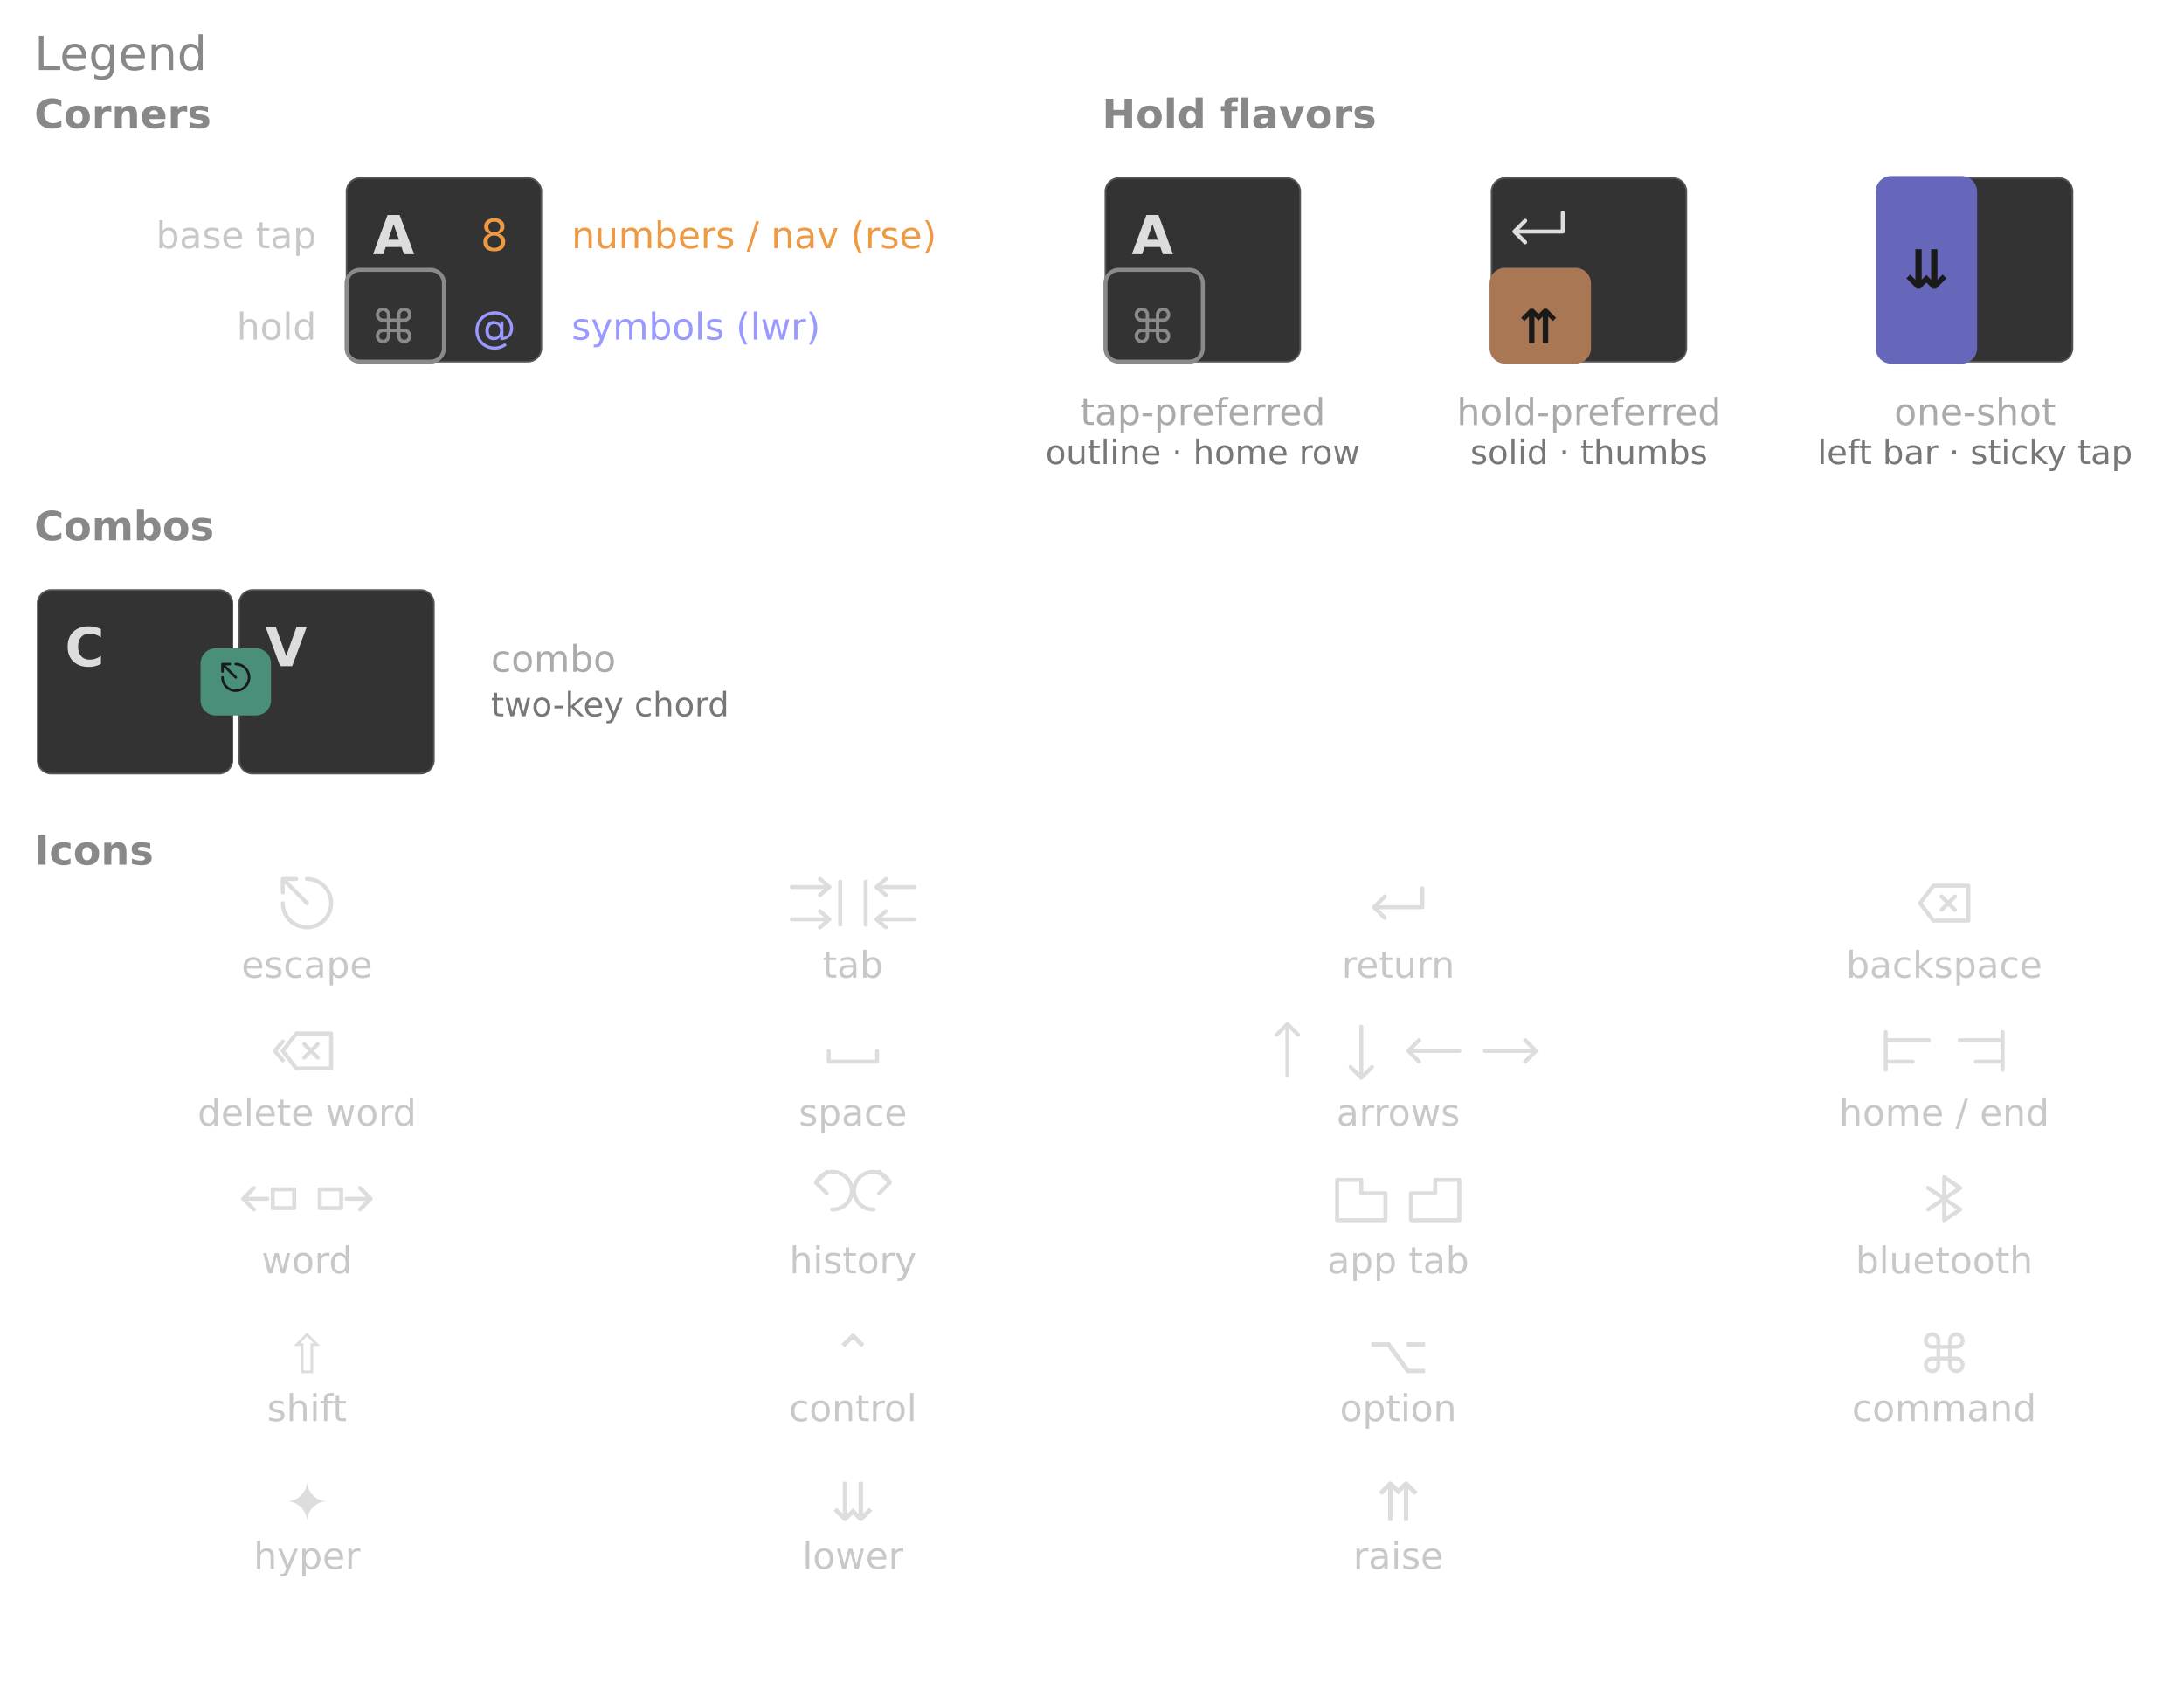
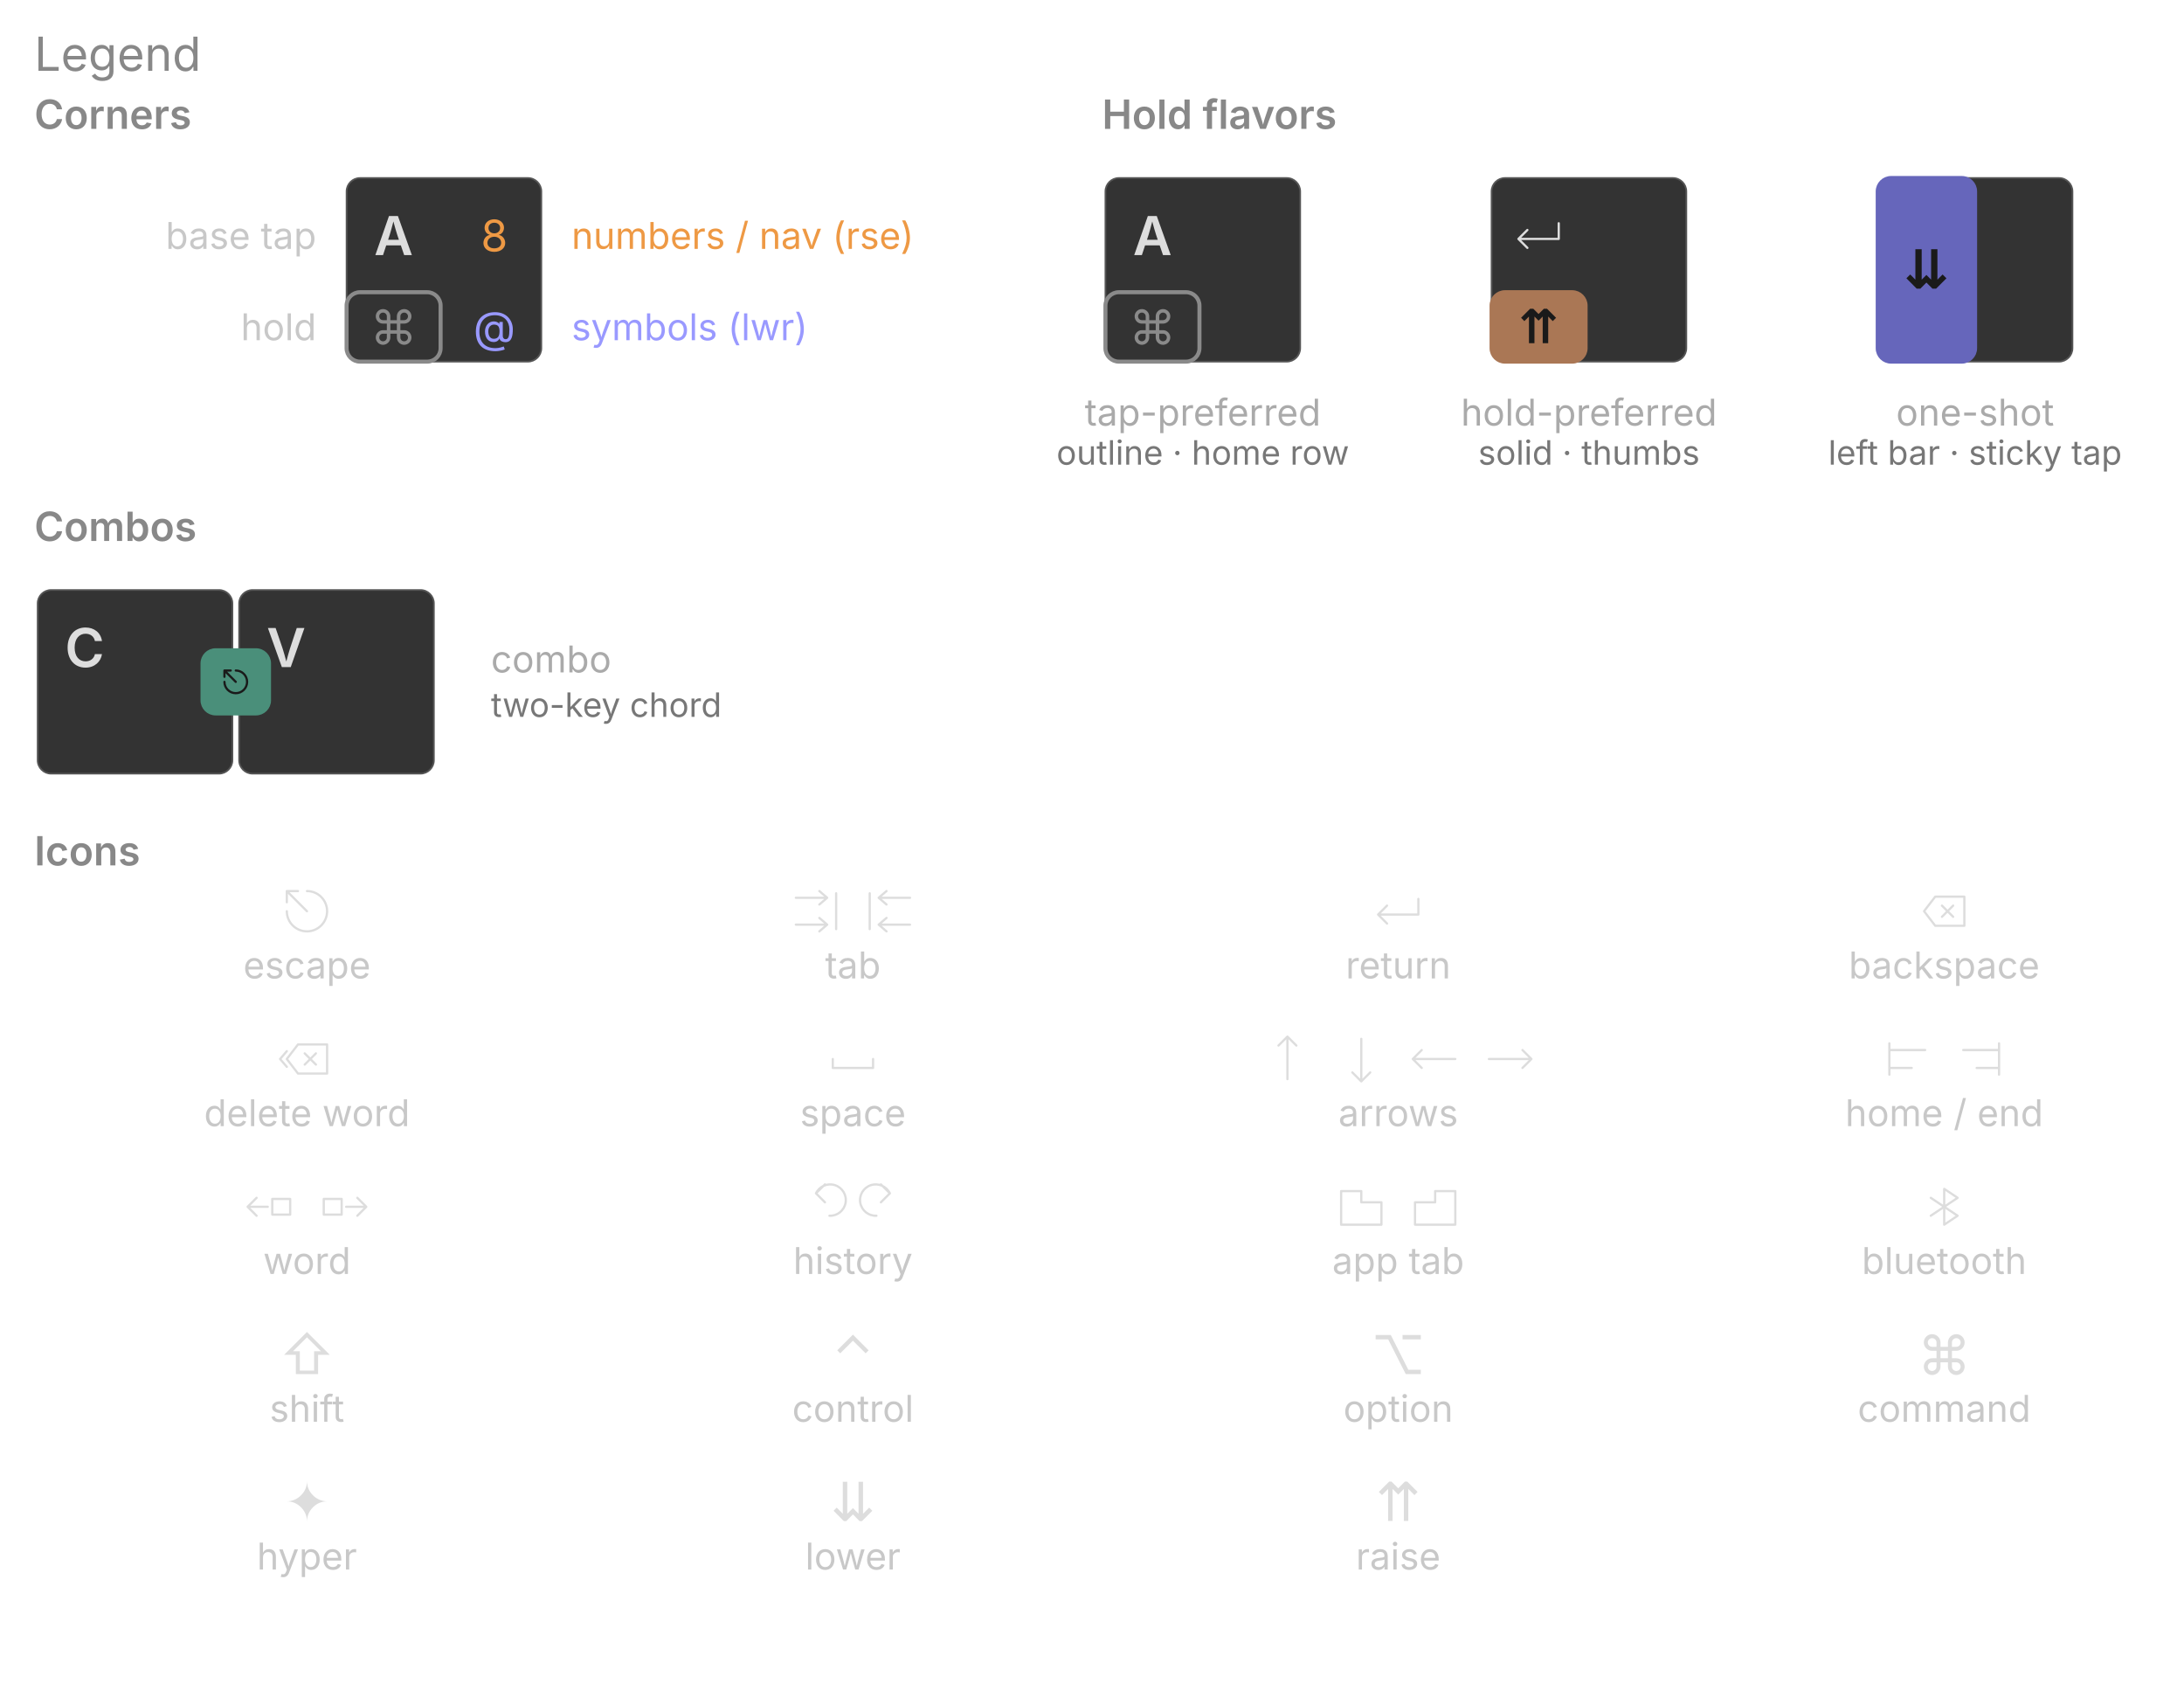
<svg xmlns="http://www.w3.org/2000/svg" class="keymap" width="650" height="507" viewBox="-10 -24 650.0 507.34">
-   <style>/* Cairo has no font fallback; DejaVu Sans has ⌘ ⌥ ⌃ ⇧ ✦ ⇊ ⇈. */
+   <style>/* Inter for letters. cairosvg uses only the first family, so marks
+        Inter lacks (✦ ⇊ ⇈) set .dejavu; browsers still walk the stack. */
    svg.keymap { background: #1e1e2e;
-                  font-family: "DejaVu Sans", "Segoe UI Symbol",
+                  font-family: Inter, "DejaVu Sans", "Segoe UI Symbol",
                              "Apple Symbols", sans-serif; }
+     text.dejavu { font-family: "DejaVu Sans", "Segoe UI Symbol",
+                   "Apple Symbols", sans-serif; }
    rect.keycap { fill: #333333; stroke: #555555; stroke-width: 0.5px; }
    text { fill: #c8c8c8; text-anchor: middle; dominant-baseline: central; }
    text.base { font-size: 16px; font-weight: 600; fill: #dddddd; }
    text.hold { font-size: 11px; }
    text.sym { font-size: 13px; fill: #9999ff; }
    text.num { font-size: 13px; fill: #ee9944; }
    text.oneshot { font-size: 12px; font-weight: 600; }
-     use.glyph { fill: none; stroke: #c8c8c8; stroke-width: 2.5px;
+     use.glyph { fill: none; stroke: #c8c8c8; stroke-width: 2px;
                stroke-linecap: round; stroke-linejoin: round; }
-     use.glyph.base { stroke: #dddddd; stroke-width: 3px; }
+     use.glyph.base { stroke: #dddddd; }
    use.glyph.sym { stroke: #9999ff; }
    use.glyph.num { stroke: #ee9944; }
    use.glyph.hold.tap-preferred.mod { stroke: #8a8a8a; }
    use.glyph.hold.hold-preferred.mod, use.glyph.oneshot.mod { stroke: #d0d0d0; }
    use.glyph.hold.hold-preferred.sym, use.glyph.oneshot.sym,
    use.glyph.hold.hold-preferred.nav, use.glyph.oneshot.nav { stroke: #1a1a1a; }
    use.glyph.hold.tap-preferred.sym { stroke: #9999ff; }
    use.glyph.hold.tap-preferred.nav { stroke: #ee9944; }
    rect.hold-box { stroke-width: 1.2px; }
    rect.hold-box.tap-preferred.mod { fill: none; stroke: #8a8a8a; }
    rect.hold-box.tap-preferred.sym { fill: none; stroke: #9999ff; }
    rect.hold-box.tap-preferred.nav { fill: none; stroke: #ee9944; }
    rect.hold-box.hold-preferred.mod { fill: #4a4a4a; stroke: #4a4a4a; }
    rect.hold-box.hold-preferred.sym { fill: #6666bb; stroke: #6666bb; }
    rect.hold-box.hold-preferred.nav { fill: #aa7755; stroke: #aa7755; }
    rect.hold-box.oneshot.mod { fill: #4a4a4a; stroke: #4a4a4a; }
    rect.hold-box.oneshot.sym { fill: #6666bb; stroke: #6666bb; }
    rect.hold-box.oneshot.nav { fill: #aa7755; stroke: #aa7755; }
    text.hold.hold-preferred.mod, text.oneshot.mod { fill: #d0d0d0; font-weight: 700; }
    text.hold.hold-preferred.sym, text.oneshot.sym,
    text.hold.hold-preferred.nav, text.oneshot.nav { fill: #1a1a1a; font-weight: 700; }
    text.hold.tap-preferred { fill: #8a8a8a; }
    text.hold.symbol { font-size: 14px; }
    text.oneshot.symbol { font-size: 16px; }
    text.title { font-size: 14px; fill: #888888; text-anchor: start; }
    rect.combo-badge { fill: #4a8f7a; stroke: #4a8f7a; }
    use.glyph.combo { stroke: #1a1a1a; stroke-width: 3.5px; }
    text.combo { font-size: 9px; font-weight: 700; fill: #1a1a1a; }
text.section { font-size: 12px; fill: #888888; text-anchor: start;
                   font-weight: 600; }
    text.callout { font-size: 11px; fill: #c8c8c8; }
    text.callout.end { text-anchor: end; }
    text.callout.start { text-anchor: start; }
    text.callout.sym { fill: #9999ff; }
    text.callout.num { fill: #ee9944; }
    text.caption { font-size: 11px; fill: #aaaaaa; text-anchor: middle; }
    text.caption.sub { font-size: 10px; fill: #777777; }
    text.caption.start { text-anchor: start; }
    text.glyph-label { font-size: 11px; fill: #c8c8c8; text-anchor: middle; }
    text.legend-symbol { font-size: 16px; fill: #dddddd; }</style>
  <defs>
-     <path id="glyph_backspace" class="symbol" transform="scale(0.4) translate(-24,-30)" d="M22,19l10,10 M22,29l10-10 M6,24l10,13h26v-26h-26z" />
-     <path id="glyph_delete-word" class="symbol" transform="scale(0.4) translate(-24,-30)" d="M22,19l10,10 M22,29l10-10 M6,24l10,13h26v-26h-26z M6,17l-6,7,6,7" />
-     <path id="glyph_return" class="symbol" transform="scale(0.4) translate(-24,-30)" d="M42,13V27H6 m8-8l-8,8l8,8" />
-     <path id="glyph_space" class="symbol" transform="scale(0.4) translate(-24,-30)" d="M42,24V32H6V24" />
-     <path id="glyph_escape" class="symbol" transform="scale(0.4) translate(-24,-30)" d="M24,24l-18-18 m0,10v-10h10 M24,6A18,18,0,1,1,6,24" />
-     <path id="glyph_up" class="symbol" transform="scale(0.4) translate(-24,-30)" d="M24,42v-36 m-8,6l8-8l8,8" />
-     <path id="glyph_down" class="symbol" transform="scale(0.4) translate(-24,-30)" d="M24,6v36 m-8,-6l8,8l8-8" />
-     <path id="glyph_left" class="symbol" transform="scale(0.4) translate(-24,-30)" d="M42,24h-36 m6-8l-8,8l8,8" />
-     <path id="glyph_right" class="symbol" transform="scale(0.4) translate(-24,-30)" d="M6,24h36 m-6-8l8,8l-8,8" />
-     <path id="glyph_tab" class="symbol" transform="scale(0.4) translate(-24,-30)" d="M6,12H32m-5-6l7,6l-7,6 M6,36H32m-5-6l7,6l-7,6 M42,8v32" />
-     <path id="glyph_btab" class="symbol" transform="scale(0.4) translate(-24,-30)" d="M42,12H16m5-6l-7,6l7,6 M42,36H16m5-6l-7,6l7,6 M6,8v32" />
-     <path id="glyph_home" class="symbol" transform="scale(0.4) translate(-24,-30)" d="M8,10v28 M8,16h32 M8,32h20" />
-     <path id="glyph_end" class="symbol" transform="scale(0.4) translate(-24,-30)" d="M40,10v28 M8,16h32 M20,32h20" />
-     <path id="glyph_word-left" class="symbol" transform="scale(0.4) translate(-24,-30)" d="M22,24h-16m6-8l-8,8l8,8 M26,17h16v14h-16z" />
-     <path id="glyph_word-right" class="symbol" transform="scale(0.4) translate(-24,-30)" d="M6,17h16v14h-16z M26,24h16m-6-8l8,8l-8,8" />
-     <path id="glyph_hist-back" class="symbol" transform="scale(0.4) translate(-24,-30)" d="M36,32A14,14 0 1 0 24,12m8-8l-8,8l8,8" />
-     <path id="glyph_hist-fwd" class="symbol" transform="scale(0.4) translate(-24,-30)" d="M12,32A14,14 0 1 1 24,12m-8-8l8,8l-8,8" />
-     <path id="glyph_app-tab-prev" class="symbol" transform="scale(0.4) translate(-24,-30)" d="M6,10h18v10h18v20H6z" />
-     <path id="glyph_app-tab-next" class="symbol" transform="scale(0.4) translate(-24,-30)" d="M6,20h18v-10h18v30H6z" />
-     <path id="glyph_bluetooth" class="symbol" transform="scale(0.4) translate(-24,-30)" d="M12,16 L36,32 L24,40 L24,8 L36,16 L12,32" />
+     <path id="glyph_backspace" class="symbol" transform="scale(0.333333) translate(-24,-24)" d="M22,19l10,10 M22,29l10-10 M6,24l10,13h26v-26h-26z" />
+     <path id="glyph_delete-word" class="symbol" transform="scale(0.333333) translate(-24,-24)" d="M22,19l10,10 M22,29l10-10 M6,24l10,13h26v-26h-26z M6,17l-6,7,6,7" />
+     <path id="glyph_return" class="symbol" transform="scale(0.333333) translate(-24,-24)" d="M42,13V27H6 m8-8l-8,8l8,8" />
+     <path id="glyph_space" class="symbol" transform="scale(0.333333) translate(-24,-24)" d="M42,24V32H6V24" />
+     <path id="glyph_escape" class="symbol" transform="scale(0.333333) translate(-24,-24)" d="M24,24l-18-18 m0,10v-10h10 M24,6A18,18,0,1,1,6,24" />
+     <path id="glyph_up" class="symbol" transform="scale(0.333333) translate(-24,-24)" d="M24,42v-36 m-8,6l8-8l8,8" />
+     <path id="glyph_down" class="symbol" transform="scale(0.333333) translate(-24,-24)" d="M24,6v36 m-8,-6l8,8l8-8" />
+     <path id="glyph_left" class="symbol" transform="scale(0.333333) translate(-24,-24)" d="M42,24h-36 m6-8l-8,8l8,8" />
+     <path id="glyph_right" class="symbol" transform="scale(0.333333) translate(-24,-24)" d="M6,24h36 m-6-8l8,8l-8,8" />
+     <path id="glyph_tab" class="symbol" transform="scale(0.333333) translate(-24,-24)" d="M6,12H32m-5-6l7,6l-7,6 M6,36H32m-5-6l7,6l-7,6 M42,8v32" />
+     <path id="glyph_btab" class="symbol" transform="scale(0.333333) translate(-24,-24)" d="M42,12H16m5-6l-7,6l7,6 M42,36H16m5-6l-7,6l7,6 M6,8v32" />
+     <path id="glyph_home" class="symbol" transform="scale(0.333333) translate(-24,-24)" d="M8,10v28 M8,16h32 M8,32h20" />
+     <path id="glyph_end" class="symbol" transform="scale(0.333333) translate(-24,-24)" d="M40,10v28 M8,16h32 M20,32h20" />
+     <path id="glyph_word-left" class="symbol" transform="scale(0.333333) translate(-24,-24)" d="M22,24h-16m6-8l-8,8l8,8 M26,17h16v14h-16z" />
+     <path id="glyph_word-right" class="symbol" transform="scale(0.333333) translate(-24,-24)" d="M6,17h16v14h-16z M26,24h16m-6-8l8,8l-8,8" />
+     <path id="glyph_hist-back" class="symbol" transform="scale(0.333333) translate(-24,-24)" d="M36,32A14,14 0 1 0 24,12m8-8l-8,8l8,8" />
+     <path id="glyph_hist-fwd" class="symbol" transform="scale(0.333333) translate(-24,-24)" d="M12,32A14,14 0 1 1 24,12m-8-8l8,8l-8,8" />
+     <path id="glyph_app-tab-prev" class="symbol" transform="scale(0.333333) translate(-24,-24)" d="M6,10h18v10h18v20H6z" />
+     <path id="glyph_app-tab-next" class="symbol" transform="scale(0.333333) translate(-24,-24)" d="M6,20h18v-10h18v30H6z" />
+     <path id="glyph_bluetooth" class="symbol" transform="scale(0.333333) translate(-24,-24)" d="M12,16 L36,32 L24,40 L24,8 L36,16 L12,32" />
  </defs>
  <text class="title" x="0" y="-8">Legend</text>
  <g transform="translate(92.00,28.00)">
    <rect class="keycap" x="1.0" y="1.0" width="58.0" height="54.67" rx="4.0" ry="4.0" />
-     <rect class="hold-box tap-preferred mod" x="1.0" y="28.335" width="29.0" height="27.335" rx="4.0" ry="4.0" />
+     <rect class="hold-box tap-preferred mod" x="1.0" y="35.002" width="28.0" height="20.668" rx="4.0" ry="4.0" />
    <text class="base" x="15.0" y="18.134">A</text>
    <text class="hold tap-preferred mod symbol" x="15.0" y="45.336">⌘</text>
    <text class="num" x="45.0" y="18.134">8</text>
    <text class="sym" x="45.0" y="45.336">@</text>
  </g>
  <text class="section" x="0" y="10">Corners</text>
  <text class="callout end" x="84.0" y="46.1">base tap</text>
  <text class="callout end" x="84.0" y="73.3">hold</text>
  <text class="callout start num" x="160.0" y="46.1">numbers / nav (rse)</text>
  <text class="callout start sym" x="160.0" y="73.3">symbols (lwr)</text>
  <text class="section" x="318.0" y="10">Hold flavors</text>
  <g transform="translate(318.00,28.00)">
    <rect class="keycap" x="1.0" y="1.0" width="58.0" height="54.67" rx="4.0" ry="4.0" />
-     <rect class="hold-box tap-preferred mod" x="1.0" y="28.335" width="29.0" height="27.335" rx="4.0" ry="4.0" />
+     <rect class="hold-box tap-preferred mod" x="1.0" y="35.002" width="28.0" height="20.668" rx="4.0" ry="4.0" />
    <text class="base" x="15.0" y="18.134">A</text>
    <text class="hold tap-preferred mod symbol" x="15.0" y="45.336">⌘</text>
  </g>
  <text class="caption" x="348.0" y="98.7">tap-preferred</text>
  <text class="caption sub" x="348.0" y="110.7">outline · home row</text>
  <g transform="translate(433.00,28.00)">
    <rect class="keycap" x="1.0" y="1.0" width="58.0" height="54.67" rx="4.0" ry="4.0" />
-     <rect class="hold-box hold-preferred nav" x="1.0" y="28.335" width="29.0" height="27.335" rx="4.0" ry="4.0" />
+     <rect class="hold-box hold-preferred nav" x="1.0" y="35.002" width="28.0" height="20.668" rx="4.0" ry="4.0" />
    <use class="glyph base" href="#glyph_return" x="15.0" y="18.134" />
-     <text class="hold hold-preferred nav symbol" x="15.0" y="45.336">⇈</text>
+     <text class="hold hold-preferred nav symbol dejavu" x="15.0" y="45.336">⇈</text>
  </g>
  <text class="caption" x="463.0" y="98.7">hold-preferred</text>
  <text class="caption sub" x="463.0" y="110.7">solid · thumbs</text>
  <g transform="translate(548.00,28.00)">
    <rect class="keycap" x="1.0" y="1.0" width="58.0" height="54.67" rx="4.0" ry="4.0" />
    <rect class="hold-box oneshot sym" x="1.0" y="1.0" width="29.0" height="54.67" rx="4.0" ry="4.0" />
-     <text class="oneshot symbol sym" x="15.5" y="28.335">⇊</text>
+     <text class="oneshot symbol sym dejavu" x="15.5" y="28.335">⇊</text>
  </g>
  <text class="caption" x="578.0" y="98.7">one-shot</text>
  <text class="caption sub" x="578.0" y="110.7">left bar · sticky tap</text>
  <text class="section" x="0" y="132.7">Combos</text>
  <g transform="translate(0.00,150.67)">
    <rect class="keycap" x="1.0" y="1.0" width="58.0" height="54.67" rx="4.0" ry="4.0" />
    <text class="base" x="15.0" y="18.134">C</text>
  </g>
  <g transform="translate(60.00,150.67)">
    <rect class="keycap" x="1.0" y="1.0" width="58.0" height="54.67" rx="4.0" ry="4.0" />
    <text class="base" x="15.0" y="18.134">V</text>
  </g>
  <g class="combo" transform="translate(60.00,179.01)">
    <rect class="combo-badge" x="-10.0" y="-9.5" width="20.0" height="19.0" rx="4.0" ry="4.0" />
-     <g transform="scale(0.55)">
+     <g transform="scale(0.5625)">
      <use class="glyph combo" href="#glyph_escape" />
    </g>
  </g>
  <text class="caption start" x="136.0" y="172.2">combo</text>
  <text class="caption sub start" x="136.0" y="185.8">two-key chord</text>
  <text class="section" x="0" y="229.3">Icons</text>
  <use class="glyph base" href="#glyph_escape" x="81.2" y="247.3" />
  <text class="glyph-label" x="81.2" y="263.3">escape</text>
  <use class="glyph base" href="#glyph_tab" x="232.8" y="247.3" />
  <use class="glyph base" href="#glyph_btab" x="254.8" y="247.3" />
  <text class="glyph-label" x="243.8" y="263.3">tab</text>
  <use class="glyph base" href="#glyph_return" x="406.2" y="247.3" />
  <text class="glyph-label" x="406.2" y="263.3">return</text>
  <use class="glyph base" href="#glyph_backspace" x="568.8" y="247.3" />
  <text class="glyph-label" x="568.8" y="263.3">backspace</text>
  <use class="glyph base" href="#glyph_delete-word" x="81.2" y="291.3" />
  <text class="glyph-label" x="81.2" y="307.3">delete word</text>
  <use class="glyph base" href="#glyph_space" x="243.8" y="291.3" />
  <text class="glyph-label" x="243.8" y="307.3">space</text>
  <use class="glyph base" href="#glyph_up" x="373.2" y="291.3" />
  <use class="glyph base" href="#glyph_down" x="395.2" y="291.3" />
  <use class="glyph base" href="#glyph_left" x="417.2" y="291.3" />
  <use class="glyph base" href="#glyph_right" x="439.2" y="291.3" />
  <text class="glyph-label" x="406.2" y="307.3">arrows</text>
  <use class="glyph base" href="#glyph_home" x="557.8" y="291.3" />
  <use class="glyph base" href="#glyph_end" x="579.8" y="291.3" />
  <text class="glyph-label" x="568.8" y="307.3">home / end</text>
  <use class="glyph base" href="#glyph_word-left" x="70.2" y="335.3" />
  <use class="glyph base" href="#glyph_word-right" x="92.2" y="335.3" />
  <text class="glyph-label" x="81.2" y="351.3">word</text>
  <use class="glyph base" href="#glyph_hist-back" x="232.8" y="335.3" />
  <use class="glyph base" href="#glyph_hist-fwd" x="254.8" y="335.3" />
  <text class="glyph-label" x="243.8" y="351.3">history</text>
  <use class="glyph base" href="#glyph_app-tab-prev" x="395.2" y="335.3" />
  <use class="glyph base" href="#glyph_app-tab-next" x="417.2" y="335.3" />
  <text class="glyph-label" x="406.2" y="351.3">app tab</text>
  <use class="glyph base" href="#glyph_bluetooth" x="568.8" y="335.3" />
  <text class="glyph-label" x="568.8" y="351.3">bluetooth</text>
  <text class="legend-symbol" x="81.2" y="379.3">⇧</text>
  <text class="glyph-label" x="81.2" y="395.3">shift</text>
  <text class="legend-symbol" x="243.8" y="379.3">⌃</text>
  <text class="glyph-label" x="243.8" y="395.3">control</text>
  <text class="legend-symbol" x="406.2" y="379.3">⌥</text>
  <text class="glyph-label" x="406.2" y="395.3">option</text>
  <text class="legend-symbol" x="568.8" y="379.3">⌘</text>
  <text class="glyph-label" x="568.8" y="395.3">command</text>
-   <text class="legend-symbol" x="81.2" y="423.3">✦</text>
+   <text class="legend-symbol dejavu" x="81.2" y="423.3">✦</text>
  <text class="glyph-label" x="81.2" y="439.3">hyper</text>
-   <text class="legend-symbol" x="243.8" y="423.3">⇊</text>
+   <text class="legend-symbol dejavu" x="243.8" y="423.3">⇊</text>
  <text class="glyph-label" x="243.8" y="439.3">lower</text>
-   <text class="legend-symbol" x="406.2" y="423.3">⇈</text>
+   <text class="legend-symbol dejavu" x="406.2" y="423.3">⇈</text>
  <text class="glyph-label" x="406.2" y="439.3">raise</text>
</svg>
